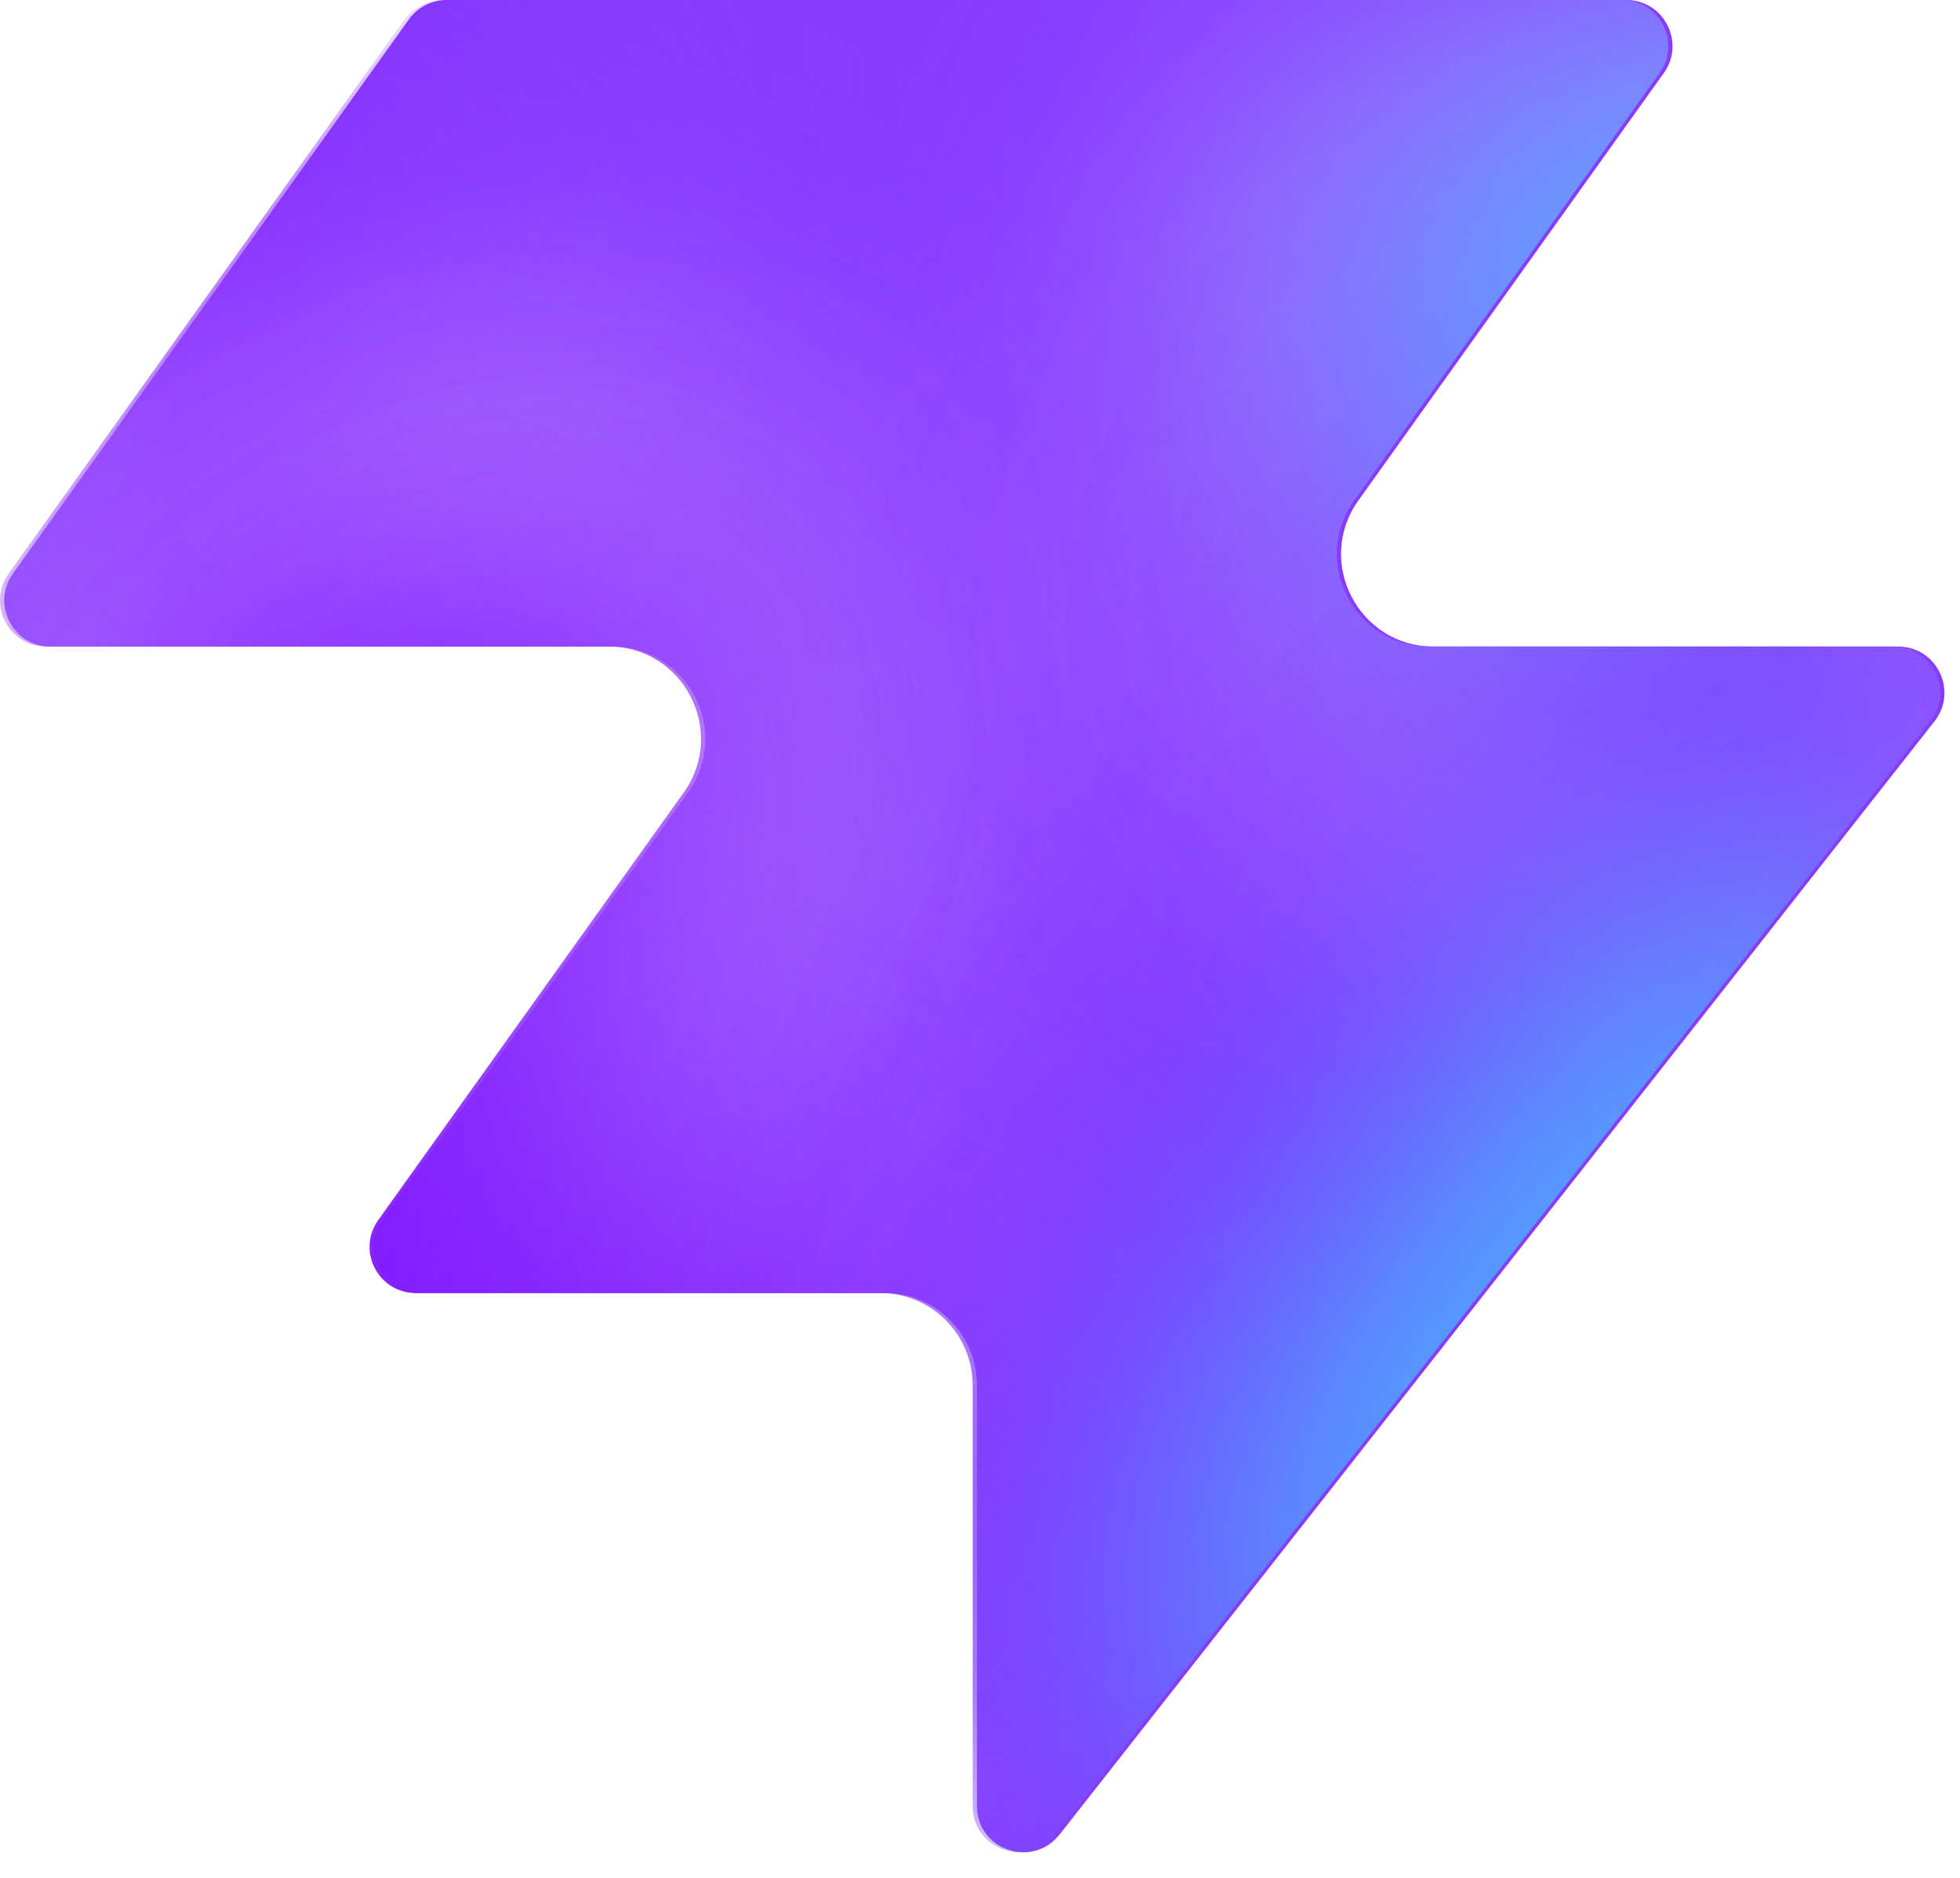
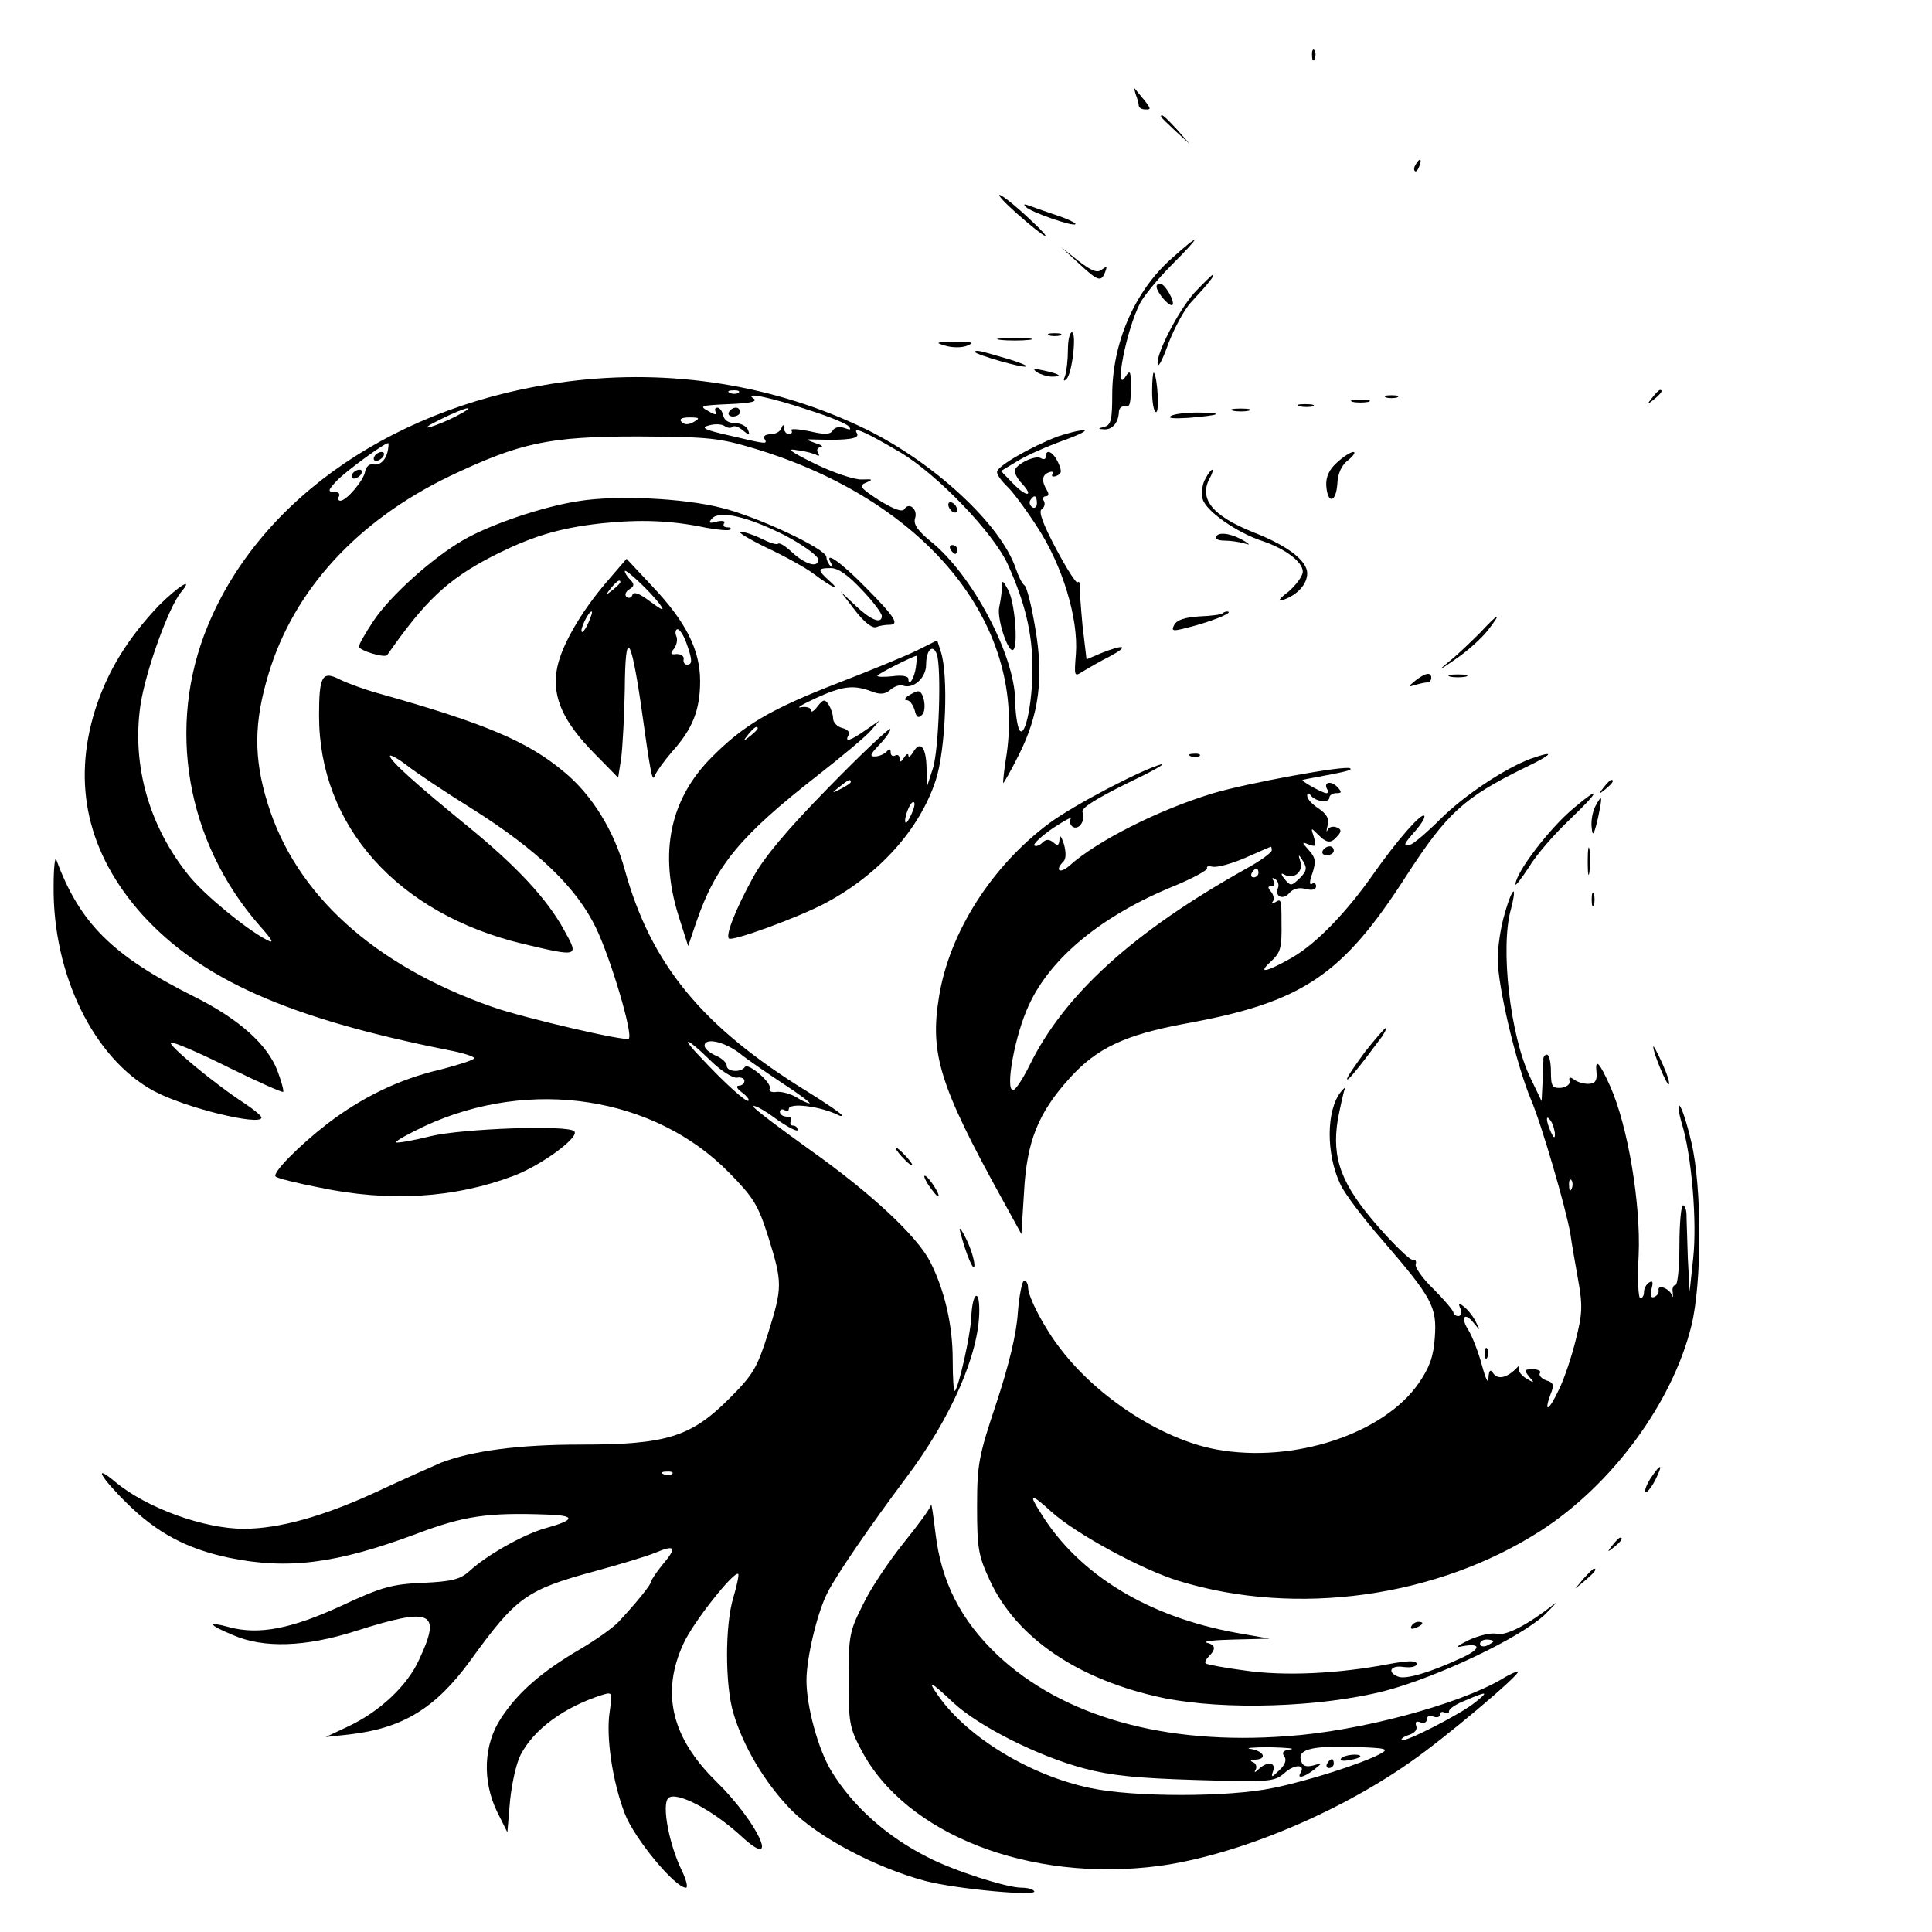
- <svg xmlns="http://www.w3.org/2000/svg" width="48" height="46" fill="none" viewBox="0 0 48 46">
-   <path fill="#863bff" d="M25.946 44.938c-.664.845-2.021.375-2.021-.698V33.937a2.26 2.26 0 0 0-2.262-2.262H10.287c-.92 0-1.456-1.04-.92-1.788l7.48-10.471c1.07-1.497 0-3.578-1.842-3.578H1.237c-.92 0-1.456-1.04-.92-1.788L10.013.474c.214-.297.556-.474.92-.474h28.894c.92 0 1.456 1.04.92 1.788l-7.48 10.471c-1.07 1.498 0 3.579 1.842 3.579h11.377c.943 0 1.473 1.088.89 1.83L25.947 44.94z" style="fill:#863bff;fill:color(display-p3 .525 .23 1);fill-opacity:1" />
-   <mask id="a" width="48" height="46" x="0" y="0" maskUnits="userSpaceOnUse" style="mask-type:alpha">
-     <path fill="#000" d="M25.842 44.938c-.664.844-2.021.375-2.021-.698V33.937a2.26 2.26 0 0 0-2.262-2.262H10.183c-.92 0-1.456-1.04-.92-1.788l7.48-10.471c1.07-1.498 0-3.579-1.842-3.579H1.133c-.92 0-1.456-1.04-.92-1.787L9.91.473c.214-.297.556-.474.92-.474h28.894c.92 0 1.456 1.04.92 1.788l-7.48 10.471c-1.07 1.498 0 3.578 1.842 3.578h11.377c.943 0 1.473 1.088.89 1.832L25.843 44.94z" style="fill:#000;fill-opacity:1" />
-   </mask>
-   <g mask="url(#a)">
-     <g filter="url(#b)">
-       <ellipse cx="5.508" cy="14.704" fill="#ede6ff" rx="5.508" ry="14.704" style="fill:#ede6ff;fill:color(display-p3 .927 .903 1);fill-opacity:1" transform="matrix(.00324 1 1 -.00324 -4.47 31.516)" />
-     </g>
-     <g filter="url(#c)">
-       <ellipse cx="10.399" cy="29.851" fill="#ede6ff" rx="10.399" ry="29.851" style="fill:#ede6ff;fill:color(display-p3 .927 .903 1);fill-opacity:1" transform="matrix(.00324 1 1 -.00324 -39.328 7.883)" />
-     </g>
-     <g filter="url(#d)">
-       <ellipse cx="5.508" cy="30.487" fill="#7e14ff" rx="5.508" ry="30.487" style="fill:#7e14ff;fill:color(display-p3 .492 .077 1);fill-opacity:1" transform="rotate(89.814 -25.913 -14.639)scale(1 -1)" />
-     </g>
-     <g filter="url(#e)">
-       <ellipse cx="5.508" cy="30.599" fill="#7e14ff" rx="5.508" ry="30.599" style="fill:#7e14ff;fill:color(display-p3 .492 .077 1);fill-opacity:1" transform="rotate(89.814 -32.644 -3.334)scale(1 -1)" />
-     </g>
-     <g filter="url(#f)">
-       <ellipse cx="5.508" cy="30.599" fill="#7e14ff" rx="5.508" ry="30.599" style="fill:#7e14ff;fill:color(display-p3 .492 .077 1);fill-opacity:1" transform="matrix(.00324 1 1 -.00324 -34.34 30.47)" />
-     </g>
-     <g filter="url(#g)">
-       <ellipse cx="14.072" cy="22.078" fill="#ede6ff" rx="14.072" ry="22.078" style="fill:#ede6ff;fill:color(display-p3 .927 .903 1);fill-opacity:1" transform="rotate(93.35 24.506 48.493)scale(-1 1)" />
-     </g>
-     <g filter="url(#h)">
-       <ellipse cx="3.47" cy="21.501" fill="#7e14ff" rx="3.47" ry="21.501" style="fill:#7e14ff;fill:color(display-p3 .492 .077 1);fill-opacity:1" transform="rotate(89.009 28.708 47.59)scale(-1 1)" />
-     </g>
-     <g filter="url(#i)">
-       <ellipse cx="3.47" cy="21.501" fill="#7e14ff" rx="3.47" ry="21.501" style="fill:#7e14ff;fill:color(display-p3 .492 .077 1);fill-opacity:1" transform="rotate(89.009 28.708 47.59)scale(-1 1)" />
-     </g>
-     <g filter="url(#j)">
-       <ellipse cx=".387" cy="8.972" fill="#7e14ff" rx="4.407" ry="29.108" style="fill:#7e14ff;fill:color(display-p3 .492 .077 1);fill-opacity:1" transform="rotate(39.51 .387 8.972)" />
-     </g>
-     <g filter="url(#k)">
-       <ellipse cx="47.523" cy="-6.092" fill="#7e14ff" rx="4.407" ry="29.108" style="fill:#7e14ff;fill:color(display-p3 .492 .077 1);fill-opacity:1" transform="rotate(37.892 47.523 -6.092)" />
-     </g>
-     <g filter="url(#l)">
-       <ellipse cx="41.412" cy="6.333" fill="#47bfff" rx="5.971" ry="9.665" style="fill:#47bfff;fill:color(display-p3 .28 .748 1);fill-opacity:1" transform="rotate(37.892 41.412 6.333)" />
-     </g>
-     <g filter="url(#m)">
-       <ellipse cx="-1.879" cy="38.332" fill="#7e14ff" rx="4.407" ry="29.108" style="fill:#7e14ff;fill:color(display-p3 .492 .077 1);fill-opacity:1" transform="rotate(37.892 -1.88 38.332)" />
-     </g>
-     <g filter="url(#n)">
-       <ellipse cx="-1.879" cy="38.332" fill="#7e14ff" rx="4.407" ry="29.108" style="fill:#7e14ff;fill:color(display-p3 .492 .077 1);fill-opacity:1" transform="rotate(37.892 -1.88 38.332)" />
-     </g>
-     <g filter="url(#o)">
-       <ellipse cx="35.651" cy="29.907" fill="#7e14ff" rx="4.407" ry="29.108" style="fill:#7e14ff;fill:color(display-p3 .492 .077 1);fill-opacity:1" transform="rotate(37.892 35.651 29.907)" />
-     </g>
-     <g filter="url(#p)">
-       <ellipse cx="38.418" cy="32.4" fill="#47bfff" rx="5.971" ry="15.297" style="fill:#47bfff;fill:color(display-p3 .28 .748 1);fill-opacity:1" transform="rotate(37.892 38.418 32.4)" />
-     </g>
+ <svg xmlns="http://www.w3.org/2000/svg" version="1.0" width="436pt" height="436pt" viewBox="0 0 436 436" preserveAspectRatio="xMidYMid meet">
+   <g transform="translate(0,436) scale(0.1,-0.1)" fill="#000000" stroke="none">
+     <path d="M2961 4234 c0 -11 3 -14 6 -6 3 7 2 16 -1 19 -3 4 -6 -2 -5 -13z" />
+     <path d="M2563 4147 c4 -10 7 -22 7 -26 0 -4 7 -8 15 -8 15 0 15 0 -24 47 -2 3 -1 -3 2 -13z" />
+     <path d="M2620 4097 c0 -2 15 -16 33 -33 l32 -29 -29 33 c-28 30 -36 37 -36 29z" />
+     <path d="M3195 3989 c-4 -6 -5 -12 -2 -15 2 -3 7 2 10 11 7 17 1 20 -8 4z" />
+     <path d="M2295 3878 c70 -62 90 -69 25 -9 -30 28 -59 51 -64 51 -5 0 13 -19 39 -42z" />
+     <path d="M2315 3893 c12 -12 107 -45 112 -39 2 2 -15 11 -39 19 -24 8 -52 18 -63 22 -13 5 -17 5 -10 -2z" />
+     <path d="M2641 3774 c-81 -73 -131 -189 -131 -305 0 -56 -3 -68 -17 -72 -16 -4 -16 -5 -1 -6 18 -1 32 15 33 39 0 8 6 14 13 13 12 -3 14 5 14 47 0 33 -2 36 -12 20 -27 -42 2 107 33 166 9 17 41 56 72 87 69 69 66 74 -4 11z" />
+     <path d="M2434 3766 c44 -41 51 -43 60 -20 5 13 4 14 -7 6 -10 -9 -23 -4 -53 19 l-39 31 39 -36z" />
+     <path d="M2695 3699 c-37 -42 -89 -143 -82 -162 2 -6 13 17 25 51 13 33 35 74 50 90 39 42 55 62 49 62 -2 0 -21 -19 -42 -41z" />
+     <path d="M2610 3713 c1 -14 30 -47 36 -41 6 7 -17 48 -28 48 -5 0 -8 -3 -8 -7z" />
+     <path d="M2368 3603 c6 -2 18 -2 25 0 6 3 1 5 -13 5 -14 0 -19 -2 -12 -5z" />
+     <path d="M2410 3571 c0 -22 -3 -48 -6 -58 -5 -12 -4 -15 3 -8 13 13 23 105 12 105 -5 0 -9 -18 -9 -39z" />
+     <path d="M2258 3593 c17 -2 47 -2 65 0 17 2 3 4 -33 4 -36 0 -50 -2 -32 -4z" />
+     <path d="M2133 3580 c16 -5 38 -5 50 0 17 7 10 9 -28 9 -43 -1 -46 -2 -22 -9z" />
+     <path d="M2200 3566 c0 -6 111 -38 116 -33 2 2 -15 9 -38 16 -24 7 -51 15 -60 17 -10 3 -18 3 -18 0z" />
+     <path d="M2340 3520 c8 -5 24 -10 34 -10 26 0 18 6 -19 14 -22 5 -26 4 -15 -4z" />
+     <path d="M2600 3477 c0 -26 4 -47 9 -47 8 0 3 79 -5 89 -2 2 -4 -17 -4 -42z" />
+     <path d="M1281 3499 c-381 -49 -692 -260 -812 -551 -94 -227 -49 -487 116 -676 32 -36 35 -43 15 -32 -47 25 -139 101 -173 143 -90 111 -130 249 -110 386 12 78 63 219 91 254 32 38 -6 14 -50 -30 -70 -74 -115 -147 -143 -234 -53 -169 -17 -325 105 -462 133 -147 330 -235 693 -307 31 -6 57 -14 57 -18 0 -4 -35 -15 -77 -26 -92 -21 -177 -63 -253 -121 -66 -51 -126 -112 -118 -120 3 -4 48 -15 99 -25 157 -33 304 -24 437 26 62 23 151 88 138 101 -14 15 -254 6 -324 -11 -40 -10 -75 -16 -78 -14 -2 3 27 19 65 37 238 110 518 67 687 -106 54 -55 65 -72 88 -145 32 -103 32 -113 -1 -218 -24 -76 -33 -92 -87 -146 -87 -87 -142 -104 -335 -104 -141 0 -245 -14 -316 -41 -16 -7 -82 -36 -146 -66 -119 -55 -219 -83 -299 -83 -90 0 -219 47 -289 105 -52 44 -35 12 26 -48 67 -66 134 -102 228 -122 134 -28 244 -14 426 54 106 40 159 48 294 43 65 -2 64 -12 -5 -31 -49 -14 -131 -60 -170 -96 -21 -19 -39 -24 -105 -27 -70 -3 -93 -9 -185 -52 -113 -52 -186 -66 -253 -48 -51 14 -47 5 9 -18 69 -30 163 -27 276 9 173 55 195 45 144 -64 -27 -60 -90 -118 -160 -151 l-51 -24 55 6 c119 14 193 59 271 166 105 145 126 160 284 203 55 15 115 33 134 41 45 19 49 12 17 -26 -14 -17 -26 -35 -26 -38 0 -7 -32 -47 -74 -92 -13 -14 -53 -42 -89 -63 -85 -50 -138 -96 -176 -154 -40 -60 -43 -142 -9 -212 l23 -46 6 71 c4 39 14 85 24 104 30 58 99 108 184 135 23 7 23 6 17 -37 -9 -57 6 -158 34 -231 21 -55 113 -167 138 -167 5 0 1 17 -9 38 -29 59 -46 149 -31 164 17 17 100 -26 165 -86 90 -83 38 31 -57 124 -101 99 -125 201 -73 312 22 48 114 164 123 156 2 -2 -3 -26 -11 -53 -19 -62 -19 -197 0 -261 23 -77 71 -157 130 -218 61 -62 191 -131 304 -161 69 -18 252 -35 245 -23 -3 5 -16 8 -29 8 -33 0 -152 38 -210 68 -94 47 -172 117 -220 197 -29 49 -55 144 -55 203 0 50 24 152 47 197 21 42 100 156 177 259 102 135 166 281 166 379 0 52 -16 38 -18 -15 -2 -42 -28 -157 -37 -167 -3 -2 -5 29 -5 71 0 77 -18 156 -51 221 -31 59 -133 154 -271 252 -70 50 -128 94 -128 98 0 5 23 -7 50 -27 28 -20 50 -31 50 -26 0 6 -5 10 -11 10 -5 0 -7 5 -4 10 3 6 -1 10 -9 10 -9 0 -16 5 -16 11 0 5 5 7 10 4 6 -3 10 -3 10 2 0 16 74 6 113 -14 4 -2 7 -2 7 0 0 3 -35 27 -77 53 -239 147 -354 288 -413 501 -24 88 -74 169 -137 221 -81 68 -176 109 -418 177 -33 9 -73 24 -89 32 -39 20 -46 7 -46 -82 0 -249 177 -447 460 -515 127 -30 127 -30 93 31 -38 70 -108 145 -216 233 -115 94 -177 149 -177 160 0 4 17 -5 38 -21 20 -16 86 -60 147 -98 149 -94 236 -178 280 -269 34 -71 84 -240 74 -250 -6 -7 -238 47 -309 72 -267 94 -443 254 -506 459 -32 103 -31 183 2 292 57 190 201 346 408 446 160 76 224 90 426 90 161 -1 182 -3 265 -28 382 -116 609 -391 567 -687 -6 -36 -9 -66 -8 -67 1 -1 17 27 35 63 46 91 57 175 37 288 -8 49 -19 92 -24 95 -5 3 -14 21 -20 39 -34 99 -183 237 -337 313 -205 100 -441 138 -674 108z m386 -25 c-3 -3 -12 -4 -19 -1 -8 3 -5 6 6 6 11 1 17 -2 13 -5z m163 -41 c41 -13 80 -29 85 -35 7 -8 4 -9 -9 -4 -11 4 -23 2 -27 -6 -6 -9 -19 -9 -53 -1 -25 5 -43 6 -40 2 3 -5 0 -9 -5 -9 -6 0 -11 6 -12 13 0 10 -2 10 -6 0 -2 -7 -14 -13 -24 -13 -11 0 -17 -4 -14 -10 8 -13 6 -13 -78 7 -58 13 -67 18 -47 23 14 4 30 3 36 -2 6 -4 14 -5 17 -1 4 3 14 0 23 -8 15 -12 17 -12 12 1 -3 8 -16 15 -29 15 -15 0 -25 7 -27 18 -2 9 -8 17 -13 17 -6 0 -7 -5 -3 -11 3 -6 -4 -5 -17 3 -22 12 -19 13 46 16 50 2 66 6 55 13 -22 15 41 2 130 -28z m-800 -12 c-19 -10 -46 -21 -60 -25 -14 -3 -2 5 25 18 58 29 87 34 35 7z m536 -13 c-12 -7 -21 -7 -28 0 -6 6 0 10 18 10 23 0 24 -2 10 -10z m466 -69 c85 -51 210 -182 242 -252 39 -86 56 -156 56 -235 0 -85 -19 -167 -31 -136 -4 11 -8 39 -8 64 -2 103 -96 281 -189 357 -31 25 -41 40 -37 53 7 21 -14 38 -24 21 -5 -7 -23 -1 -57 20 -43 28 -47 33 -29 40 16 7 15 8 -10 7 -16 -1 -64 15 -105 35 -57 28 -67 36 -41 31 19 -2 39 -8 44 -11 6 -3 7 -1 3 5 -4 7 -1 12 6 13 7 1 2 5 -12 9 -24 9 -24 9 5 8 68 -2 96 2 89 14 -11 17 20 3 98 -43z m-1156 9 c-3 -24 -17 -39 -33 -36 -9 2 -17 -5 -19 -16 -3 -20 -42 -66 -56 -66 -5 0 -6 5 -3 10 3 6 -2 10 -11 10 -15 0 -14 4 7 26 19 20 106 84 115 84 1 0 1 -6 0 -12z m726 -1380 c24 -24 51 -41 61 -40 9 2 17 -2 17 -7 0 -6 -6 -11 -12 -11 -8 0 -5 -7 6 -15 11 -8 18 -17 15 -19 -4 -5 -53 39 -108 98 -48 50 -31 45 21 -6z m66 16 c18 -15 64 -46 100 -70 37 -24 63 -44 59 -44 -4 0 -18 6 -30 14 -12 7 -32 13 -44 12 -12 -2 -19 2 -16 7 7 12 -49 60 -56 49 -9 -13 -41 -11 -41 3 0 7 -11 17 -25 23 -14 6 -25 16 -25 22 0 19 43 10 78 -16z m-151 -950 c-3 -3 -12 -4 -19 -1 -8 3 -5 6 6 6 11 1 17 -2 13 -5z" />
+     <path d="M1645 3430 c-3 -5 1 -10 9 -10 9 0 16 5 16 10 0 6 -4 10 -9 10 -6 0 -13 -4 -16 -10z" />
+     <path d="M2140 3221 c0 -5 5 -13 10 -16 6 -3 10 -2 10 4 0 5 -4 13 -10 16 -5 3 -10 2 -10 -4z" />
+     <path d="M2145 3120 c3 -5 8 -10 11 -10 2 0 4 5 4 10 0 6 -5 10 -11 10 -5 0 -7 -4 -4 -10z" />
+     <path d="M2261 3035 c0 -11 -3 -31 -6 -45 -6 -26 21 -107 32 -96 11 11 3 108 -12 135 -12 22 -14 23 -14 6z" />
+     <path d="M845 3330 c-3 -5 -2 -10 4 -10 5 0 13 5 16 10 3 6 2 10 -4 10 -5 0 -13 -4 -16 -10z" />
+     <path d="M795 3290 c-3 -5 -2 -10 4 -10 5 0 13 5 16 10 3 6 2 10 -4 10 -5 0 -13 -4 -16 -10z" />
+     <path d="M3729 3463 c-13 -16 -12 -17 4 -4 16 13 21 21 13 21 -2 0 -10 -8 -17 -17z" />
+     <path d="M3128 3463 c6 -2 18 -2 25 0 6 3 1 5 -13 5 -14 0 -19 -2 -12 -5z" />
+     <path d="M3053 3453 c9 -2 25 -2 35 0 9 3 1 5 -18 5 -19 0 -27 -2 -17 -5z" />
+     <path d="M2933 3443 c9 -2 23 -2 30 0 6 3 -1 5 -18 5 -16 0 -22 -2 -12 -5z" />
+     <path d="M2783 3433 c9 -2 25 -2 35 0 9 3 1 5 -18 5 -19 0 -27 -2 -17 -5z" />
+     <path d="M2642 3421 c-8 -5 8 -6 40 -4 73 6 83 11 23 12 -27 0 -56 -3 -63 -8z" />
+     <path d="M2387 3375 c-60 -23 -137 -67 -137 -80 0 -7 10 -20 21 -31 12 -10 43 -52 69 -92 58 -88 94 -208 88 -288 -4 -51 -4 -52 16 -39 12 7 39 23 61 34 45 24 32 28 -20 7 l-33 -14 -9 76 c-4 43 -7 83 -6 90 0 7 -2 11 -5 8 -3 -4 -25 31 -49 76 -30 57 -40 84 -32 89 6 4 8 12 5 18 -4 6 -2 11 4 11 6 0 8 5 3 13 -13 21 -12 35 4 41 8 3 11 1 8 -4 -3 -5 1 -7 9 -4 12 5 13 10 4 30 -11 24 -28 33 -28 13 0 -5 -5 -7 -11 -3 -13 8 -59 -15 -59 -29 0 -6 7 -19 17 -29 27 -30 9 -30 -21 1 l-27 28 38 23 c21 13 67 33 103 46 36 13 56 23 45 23 -11 0 -37 -7 -58 -14z m-47 -151 c0 -8 -5 -12 -10 -9 -6 4 -8 11 -5 16 9 14 15 11 15 -7z" />
+     <path d="M3017 3316 c-18 -16 -25 -33 -24 -52 3 -42 22 -39 25 4 1 24 10 43 25 54 12 10 17 18 11 18 -6 0 -23 -11 -37 -24z" />
+     <path d="M2720 3279 c-7 -11 -9 -32 -6 -45 7 -27 77 -76 135 -95 51 -17 91 -47 91 -69 0 -10 -15 -30 -32 -45 -21 -16 -26 -23 -13 -19 33 11 55 36 55 60 0 29 -45 63 -122 93 -92 37 -123 75 -98 122 6 10 8 19 6 19 -3 0 -10 -9 -16 -21z" />
+     <path d="M1305 3229 c-79 -12 -198 -52 -260 -88 -69 -40 -164 -125 -202 -182 -18 -27 -33 -53 -33 -58 0 -9 59 -27 64 -19 85 122 136 170 234 221 90 46 151 65 249 76 87 9 156 7 237 -10 27 -5 51 -7 54 -4 3 3 0 5 -7 5 -7 0 -10 4 -7 9 4 5 -4 7 -16 4 -18 -5 -20 -3 -11 7 17 19 81 4 164 -38 40 -21 73 -45 75 -53 3 -22 -28 -14 -60 16 -14 13 -27 21 -30 18 -3 -3 -19 2 -37 11 -18 9 -39 16 -48 16 -8 0 18 -16 59 -36 41 -19 89 -46 105 -58 41 -31 65 -42 38 -18 -29 26 -29 30 2 30 17 0 39 -16 70 -49 25 -26 45 -53 45 -59 0 -19 -24 -10 -59 23 l-34 32 33 -43 c20 -26 39 -41 48 -37 7 3 20 5 28 5 25 0 15 16 -52 84 -59 60 -96 85 -78 54 4 -8 3 -10 -2 -5 -5 5 -9 14 -9 20 0 18 -155 91 -237 111 -86 22 -238 29 -323 15z" />
+     <path d="M2745 3150 c-4 -6 4 -10 19 -10 13 0 33 -3 43 -6 14 -4 15 -4 3 4 -27 17 -58 23 -65 12z" />
+     <path d="M1371 3049 c-63 -73 -108 -153 -115 -204 -9 -60 16 -115 85 -185 l54 -55 7 45 c3 25 7 95 8 155 1 135 13 123 36 -32 23 -165 26 -179 32 -163 3 8 20 32 39 54 46 51 63 94 63 159 0 70 -32 134 -108 214 l-58 62 -43 -50z m119 -54 c11 -15 5 -13 -22 7 -25 19 -38 24 -41 15 -2 -6 -8 -8 -13 -4 -5 4 -2 12 6 17 12 7 12 12 2 22 -6 6 -12 15 -12 19 0 8 60 -48 80 -76z m-90 51 c0 -2 -8 -10 -17 -17 -16 -13 -17 -12 -4 4 13 16 21 21 21 13z m-72 -91 c-6 -14 -13 -23 -15 -21 -5 5 15 46 22 46 3 0 -1 -11 -7 -25z m221 -46 c14 -39 14 -49 1 -49 -5 0 -9 6 -7 13 1 6 -6 11 -16 11 -14 -2 -15 1 -6 12 6 8 9 21 5 29 -3 8 -1 15 3 15 5 0 14 -14 20 -31z" />
+     <path d="M2759 2976 c-3 -3 -26 -6 -52 -7 -33 -2 -51 -8 -57 -19 -8 -16 -5 -16 50 -1 49 14 87 31 68 31 -2 0 -7 -2 -9 -4z" />
+     <path d="M3340 2932 c-20 -20 -51 -50 -70 -65 -27 -22 -23 -21 14 5 27 18 60 48 74 66 33 43 25 40 -18 -6z" />
+     <path d="M2067 2891 c-27 -13 -105 -45 -175 -72 -152 -59 -214 -95 -287 -169 -93 -94 -118 -214 -74 -356 l22 -69 18 53 c44 129 100 196 274 332 55 43 109 88 120 101 l20 23 -32 -22 c-34 -24 -48 -28 -38 -11 4 6 -2 13 -14 16 -12 3 -21 13 -21 22 0 9 -5 23 -10 31 -9 13 -12 12 -25 -4 -8 -11 -15 -15 -15 -9 0 6 -10 9 -22 7 -13 -3 2 6 32 20 61 28 86 31 126 16 20 -8 31 -7 43 3 9 8 21 12 28 10 24 -9 53 17 53 47 0 33 15 48 24 24 11 -29 5 -218 -9 -259 l-13 -40 -1 42 c-1 47 -14 63 -30 36 -6 -10 -11 -13 -11 -8 0 6 -5 3 -10 -5 -7 -11 -10 -11 -10 -2 0 7 -4 10 -10 7 -5 -3 -10 0 -10 7 0 8 -3 9 -8 3 -4 -5 -15 -11 -25 -12 -16 -1 -14 4 9 28 15 16 25 31 23 34 -3 2 -66 -57 -140 -133 -93 -95 -146 -158 -170 -203 -38 -69 -62 -129 -54 -137 7 -7 153 46 216 79 123 65 215 168 251 279 22 68 29 237 11 290 l-8 25 -48 -24z m0 -36 c-3 -25 -17 -47 -17 -27 0 6 -14 9 -35 6 -19 -2 -35 -2 -35 1 0 4 78 43 88 45 1 0 1 -11 -1 -25z m-357 -139 c0 -2 -8 -10 -17 -17 -16 -13 -17 -12 -4 4 13 16 21 21 21 13z m210 -121 c0 -2 -10 -9 -22 -15 -22 -11 -22 -10 -4 4 21 17 26 19 26 11z m138 -70 c-6 -14 -13 -24 -14 -22 -6 6 9 47 17 47 5 0 3 -11 -3 -25z" />
+     <path d="M3194 2824 c-17 -14 -17 -15 -1 -10 10 3 23 6 28 6 5 0 9 5 9 10 0 14 -13 12 -36 -6z" />
+     <path d="M3273 2833 c9 -2 25 -2 35 0 9 3 1 5 -18 5 -19 0 -27 -2 -17 -5z" />
+     <path d="M2050 2790 c-8 -5 -10 -10 -4 -10 7 0 14 -10 18 -22 4 -17 8 -20 17 -11 11 11 4 53 -9 53 -4 0 -14 -5 -22 -10z" />
+     <path d="M2688 2653 c7 -3 16 -2 19 1 4 3 -2 6 -13 5 -11 0 -14 -3 -6 -6z" />
+     <path d="M3455 2648 c-59 -22 -151 -83 -205 -137 -30 -30 -61 -56 -67 -57 -17 -3 -17 -1 12 32 13 15 22 30 19 33 -7 7 -63 -58 -113 -129 -62 -89 -130 -159 -185 -191 -60 -34 -79 -37 -48 -9 22 21 25 29 24 90 0 51 -1 52 -14 44 -7 -4 -10 -4 -6 1 4 4 3 14 -3 22 -9 10 -8 13 0 13 7 0 9 5 5 12 -4 7 -3 8 4 4 6 -4 9 -13 6 -20 -8 -20 12 -28 26 -11 8 9 21 13 36 9 15 -4 24 -2 24 6 0 6 -4 9 -10 5 -5 -3 -5 7 2 25 8 26 7 34 -8 51 -17 19 -17 20 0 13 16 -6 17 -3 11 17 -7 22 -7 22 9 6 21 -21 30 -21 45 -3 9 10 8 15 -3 19 -8 3 -17 1 -20 -6 -3 -7 -3 -2 0 10 4 16 -2 26 -21 39 -14 9 -25 21 -25 28 0 7 3 7 8 1 10 -14 42 -18 42 -5 0 5 7 10 15 10 13 0 14 2 3 14 -14 15 -32 11 -23 -5 4 -5 3 -9 -2 -9 -10 1 -60 29 -53 30 3 1 14 3 25 5 75 14 87 17 82 21 -8 8 -237 -34 -312 -57 -121 -37 -260 -107 -322 -163 -22 -19 -33 -10 -13 10 6 6 6 21 1 39 -6 18 -10 23 -10 11 -1 -14 -4 -16 -14 -7 -10 8 -17 7 -25 -1 -6 -6 -14 -9 -18 -6 -3 3 16 21 42 39 26 17 44 27 40 21 -3 -6 -1 -14 5 -18 14 -8 29 14 22 33 -4 9 28 29 98 64 57 27 93 47 79 44 -46 -13 -195 -91 -251 -132 -131 -97 -227 -248 -250 -393 -21 -128 2 -201 142 -455 l44 -80 6 95 c6 114 32 179 103 257 61 68 126 98 261 123 264 48 354 108 499 334 92 142 130 176 266 243 65 31 72 41 15 21z m-585 -207 c0 -5 -26 -24 -57 -41 -256 -143 -412 -285 -490 -445 -15 -30 -31 -55 -37 -55 -18 0 4 124 36 192 49 107 166 203 329 269 43 18 76 36 73 40 -2 4 4 5 13 3 10 -2 43 7 73 20 30 13 56 25 58 25 1 1 2 -3 2 -8z m63 -63 c-19 -18 -20 -18 -34 -2 -8 10 -9 15 -2 11 21 -13 44 4 38 27 -6 19 -5 20 6 2 9 -15 8 -22 -8 -38z m-93 12 c0 -5 -5 -10 -11 -10 -5 0 -7 5 -4 10 3 6 8 10 11 10 2 0 4 -4 4 -10z" />
+     <path d="M3619 2583 c-13 -16 -12 -17 4 -4 16 13 21 21 13 21 -2 0 -10 -8 -17 -17z" />
+     <path d="M3551 2536 c-55 -46 -131 -146 -131 -172 0 -4 14 14 31 40 16 27 58 75 92 107 68 65 72 79 8 25z" />
+     <path d="M3600 2540 c-6 -12 -10 -33 -8 -48 2 -21 5 -17 14 21 11 52 10 57 -6 27z" />
+     <path d="M3583 2415 c0 -27 2 -38 4 -22 2 15 2 37 0 50 -2 12 -4 0 -4 -28z" />
+     <path d="M2985 2440 c-3 -5 1 -10 9 -10 9 0 16 5 16 10 0 6 -4 10 -9 10 -6 0 -13 -4 -16 -10z" />
+     <path d="M121 2360 c-2 -200 91 -389 226 -462 70 -38 243 -80 243 -60 0 4 -17 18 -38 32 -68 44 -176 134 -166 137 6 2 64 -23 130 -56 65 -32 121 -57 123 -55 2 2 -4 24 -13 48 -23 59 -86 116 -188 167 -184 92 -258 165 -311 309 -3 8 -6 -19 -6 -60z" />
+     <path d="M3396 2299 c-9 -29 -16 -75 -16 -103 0 -62 41 -235 74 -315 25 -58 80 -248 90 -306 2 -16 10 -62 17 -101 11 -61 10 -79 -5 -138 -9 -37 -26 -88 -38 -112 -22 -47 -35 -55 -19 -11 9 22 7 27 -10 32 -10 4 -17 11 -14 16 4 5 -4 9 -16 9 -19 0 -20 -2 -8 -17 13 -15 12 -15 -8 -3 -12 8 -19 19 -15 25 4 6 0 4 -8 -5 -21 -20 -41 -24 -51 -8 -6 9 -9 5 -10 -12 0 -15 -6 -3 -15 30 -8 30 -22 65 -30 78 -19 29 -9 43 12 16 15 -18 15 -18 5 2 -5 11 -17 27 -26 34 -13 11 -15 10 -9 -4 3 -9 1 -16 -5 -16 -6 0 -11 4 -11 8 0 4 -20 28 -45 53 -25 24 -43 50 -40 56 2 7 -1 12 -7 10 -6 -1 -41 33 -78 75 -83 95 -105 153 -91 241 6 31 13 63 16 70 4 6 -1 3 -9 -7 -33 -41 -34 -140 -1 -209 9 -20 52 -77 95 -126 112 -130 123 -150 118 -219 -3 -44 -12 -68 -36 -103 -79 -115 -283 -182 -457 -150 -121 22 -267 116 -351 226 -37 47 -74 118 -74 140 0 8 -4 15 -9 15 -4 0 -11 -33 -14 -72 -3 -48 -20 -118 -48 -203 -40 -120 -44 -138 -44 -235 0 -95 3 -111 29 -167 60 -130 201 -225 392 -265 138 -28 354 -21 499 16 121 32 304 119 361 172 22 22 31 32 20 23 -59 -46 -107 -71 -128 -66 -13 3 -41 -4 -63 -14 -28 -14 -32 -18 -14 -14 43 8 41 -7 -4 -27 -71 -33 -124 -48 -141 -42 -27 10 -18 27 12 22 17 -2 29 1 29 7 0 8 -19 8 -66 -1 -112 -21 -231 -27 -321 -14 -47 6 -87 14 -89 16 -3 2 1 10 7 16 17 17 15 26 -5 31 -10 3 18 6 62 7 l80 2 -74 13 c-200 36 -357 132 -442 270 -29 45 -23 46 23 4 55 -50 206 -132 289 -157 265 -81 581 -37 815 113 162 104 298 289 341 463 24 97 24 313 0 414 -10 43 -22 80 -27 83 -4 3 -2 -15 5 -39 23 -74 35 -225 26 -306 l-8 -75 -4 75 c-1 41 -3 85 -3 98 0 12 -4 22 -8 22 -4 0 -8 -40 -8 -90 0 -49 -4 -90 -9 -90 -5 0 -8 -8 -6 -17 1 -10 0 -13 -2 -6 -5 15 -33 26 -30 11 1 -6 -3 -12 -10 -15 -7 -3 -9 3 -6 18 4 15 3 20 -5 15 -7 -4 -12 -14 -12 -22 0 -8 -4 -14 -8 -14 -5 0 -7 44 -4 98 5 114 -24 290 -64 380 -25 56 -35 66 -31 30 1 -17 -3 -23 -18 -24 -11 0 -26 4 -33 10 -9 6 -12 6 -10 -4 2 -7 -7 -13 -19 -15 -20 -1 -23 3 -23 37 0 21 -4 38 -9 38 -5 0 -9 -6 -8 -12 0 -7 -1 -31 -2 -53 l-2 -40 -25 52 c-46 94 -69 296 -44 382 5 19 8 37 6 39 -3 2 -12 -20 -20 -49z m113 -499 c0 -10 -3 -8 -9 5 -12 27 -12 43 0 25 5 -8 9 -22 9 -30z m38 -122 c-3 -8 -6 -5 -6 6 -1 11 2 17 5 13 3 -3 4 -12 1 -19z m-177 -1022 c0 -2 -7 -6 -15 -10 -8 -3 -15 -1 -15 4 0 6 7 10 15 10 8 0 15 -2 15 -4z" />
+     <path d="M3592 2330 c0 -14 2 -19 5 -12 2 6 2 18 0 25 -3 6 -5 1 -5 -13z" />
+     <path d="M3081 1987 c-22 -30 -41 -57 -41 -62 0 -7 24 22 79 96 7 11 11 19 8 19 -2 0 -23 -24 -46 -53z" />
+     <path d="M3731 1998 c-1 -12 31 -89 35 -85 3 2 -4 24 -15 48 -11 24 -20 41 -20 37z" />
+     <path d="M2035 1750 c10 -11 20 -20 23 -20 3 0 -3 9 -13 20 -10 11 -20 20 -23 20 -3 0 3 -9 13 -20z" />
+     <path d="M2095 1686 c10 -14 19 -26 22 -26 7 0 -17 39 -28 46 -6 3 -3 -5 6 -20z" />
+     <path d="M2167 1580 c13 -51 32 -95 32 -75 0 11 -8 38 -19 60 -11 22 -17 29 -13 15z" />
+     <path d="M3351 1304 c0 -11 3 -14 6 -6 3 7 2 16 -1 19 -3 4 -6 -2 -5 -13z" />
+     <path d="M3725 1024 c-9 -14 -14 -28 -12 -31 3 -3 13 9 22 26 19 38 14 41 -10 5z" />
+     <path d="M2101 964 c0 -6 -28 -44 -61 -85 -33 -41 -75 -103 -92 -139 -31 -61 -33 -72 -33 -170 0 -97 2 -109 29 -160 100 -190 380 -299 671 -261 171 23 399 116 567 234 77 53 250 199 244 205 -2 1 -19 -6 -38 -18 -98 -57 -320 -117 -483 -128 -276 -21 -506 44 -654 183 -83 79 -127 165 -140 276 -5 41 -9 69 -10 63z m51 -447 c57 -53 192 -121 295 -148 60 -16 119 -22 253 -26 167 -5 176 -4 199 16 22 20 48 20 36 0 -9 -14 8 -10 30 7 20 16 20 16 -1 10 -14 -4 -24 -2 -27 8 -11 27 18 36 111 34 83 -3 89 -4 65 -17 -43 -22 -161 -60 -240 -76 -100 -21 -316 -21 -413 0 -134 28 -275 113 -341 206 -28 39 -21 37 33 -14z m1178 2 c-31 -26 -160 -92 -167 -86 -2 3 5 8 17 12 13 4 19 12 16 20 -3 9 0 12 10 8 7 -3 14 0 14 7 0 7 7 10 15 6 8 -3 15 -1 15 5 0 6 5 7 10 4 6 -3 10 -2 10 3 0 6 17 17 38 25 49 21 52 20 22 -4z m-418 -107 c-16 -2 -20 -7 -14 -15 6 -8 3 -19 -11 -32 -17 -17 -19 -17 -14 -2 7 20 -12 23 -32 5 -9 -9 -12 -9 -7 -1 3 6 0 14 -6 16 -8 3 -6 6 5 6 27 1 20 19 -10 24 -16 2 4 4 42 4 39 -1 60 -3 47 -5z" />
+     <path d="M3026 391 c-3 -4 6 -6 19 -3 14 2 25 6 25 8 0 8 -39 4 -44 -5z" />
+     <path d="M2995 380 c-3 -5 -1 -10 4 -10 6 0 11 5 11 10 0 6 -2 10 -4 10 -3 0 -8 -4 -11 -10z" />
+     <path d="M3639 873 c-13 -16 -12 -17 4 -4 16 13 21 21 13 21 -2 0 -10 -8 -17 -17z" />
+     <path d="M3574 798 l-19 -23 23 19 c21 18 27 26 19 26 -2 0 -12 -10 -23 -22z" />
+     <path d="M3185 690 c-3 -6 1 -7 9 -4 18 7 21 14 7 14 -6 0 -13 -4 -16 -10z" />
  </g>
-   <defs>
-     <filter id="b" width="60.045" height="41.654" x="-19.77" y="16.149" color-interpolation-filters="sRGB" filterUnits="userSpaceOnUse">
-       <feFlood flood-opacity="0" result="BackgroundImageFix" />
-       <feBlend in="SourceGraphic" in2="BackgroundImageFix" result="shape" />
-       <feGaussianBlur result="effect1_foregroundBlur_2002_17158" stdDeviation="7.659" />
-     </filter>
-     <filter id="c" width="90.34" height="51.437" x="-54.613" y="-7.533" color-interpolation-filters="sRGB" filterUnits="userSpaceOnUse">
-       <feFlood flood-opacity="0" result="BackgroundImageFix" />
-       <feBlend in="SourceGraphic" in2="BackgroundImageFix" result="shape" />
-       <feGaussianBlur result="effect1_foregroundBlur_2002_17158" stdDeviation="7.659" />
-     </filter>
-     <filter id="d" width="79.355" height="29.4" x="-49.64" y="2.03" color-interpolation-filters="sRGB" filterUnits="userSpaceOnUse">
-       <feFlood flood-opacity="0" result="BackgroundImageFix" />
-       <feBlend in="SourceGraphic" in2="BackgroundImageFix" result="shape" />
-       <feGaussianBlur result="effect1_foregroundBlur_2002_17158" stdDeviation="4.596" />
-     </filter>
-     <filter id="e" width="79.579" height="29.4" x="-45.045" y="20.029" color-interpolation-filters="sRGB" filterUnits="userSpaceOnUse">
-       <feFlood flood-opacity="0" result="BackgroundImageFix" />
-       <feBlend in="SourceGraphic" in2="BackgroundImageFix" result="shape" />
-       <feGaussianBlur result="effect1_foregroundBlur_2002_17158" stdDeviation="4.596" />
-     </filter>
-     <filter id="f" width="79.579" height="29.4" x="-43.513" y="21.178" color-interpolation-filters="sRGB" filterUnits="userSpaceOnUse">
-       <feFlood flood-opacity="0" result="BackgroundImageFix" />
-       <feBlend in="SourceGraphic" in2="BackgroundImageFix" result="shape" />
-       <feGaussianBlur result="effect1_foregroundBlur_2002_17158" stdDeviation="4.596" />
-     </filter>
-     <filter id="g" width="74.749" height="58.852" x="15.756" y="-17.901" color-interpolation-filters="sRGB" filterUnits="userSpaceOnUse">
-       <feFlood flood-opacity="0" result="BackgroundImageFix" />
-       <feBlend in="SourceGraphic" in2="BackgroundImageFix" result="shape" />
-       <feGaussianBlur result="effect1_foregroundBlur_2002_17158" stdDeviation="7.659" />
-     </filter>
-     <filter id="h" width="61.377" height="25.362" x="23.548" y="2.284" color-interpolation-filters="sRGB" filterUnits="userSpaceOnUse">
-       <feFlood flood-opacity="0" result="BackgroundImageFix" />
-       <feBlend in="SourceGraphic" in2="BackgroundImageFix" result="shape" />
-       <feGaussianBlur result="effect1_foregroundBlur_2002_17158" stdDeviation="4.596" />
-     </filter>
-     <filter id="i" width="61.377" height="25.362" x="23.548" y="2.284" color-interpolation-filters="sRGB" filterUnits="userSpaceOnUse">
-       <feFlood flood-opacity="0" result="BackgroundImageFix" />
-       <feBlend in="SourceGraphic" in2="BackgroundImageFix" result="shape" />
-       <feGaussianBlur result="effect1_foregroundBlur_2002_17158" stdDeviation="4.596" />
-     </filter>
-     <filter id="j" width="56.045" height="63.649" x="-27.636" y="-22.853" color-interpolation-filters="sRGB" filterUnits="userSpaceOnUse">
-       <feFlood flood-opacity="0" result="BackgroundImageFix" />
-       <feBlend in="SourceGraphic" in2="BackgroundImageFix" result="shape" />
-       <feGaussianBlur result="effect1_foregroundBlur_2002_17158" stdDeviation="4.596" />
-     </filter>
-     <filter id="k" width="54.814" height="64.646" x="20.116" y="-38.415" color-interpolation-filters="sRGB" filterUnits="userSpaceOnUse">
-       <feFlood flood-opacity="0" result="BackgroundImageFix" />
-       <feBlend in="SourceGraphic" in2="BackgroundImageFix" result="shape" />
-       <feGaussianBlur result="effect1_foregroundBlur_2002_17158" stdDeviation="4.596" />
-     </filter>
-     <filter id="l" width="33.541" height="35.313" x="24.641" y="-11.323" color-interpolation-filters="sRGB" filterUnits="userSpaceOnUse">
-       <feFlood flood-opacity="0" result="BackgroundImageFix" />
-       <feBlend in="SourceGraphic" in2="BackgroundImageFix" result="shape" />
-       <feGaussianBlur result="effect1_foregroundBlur_2002_17158" stdDeviation="4.596" />
-     </filter>
-     <filter id="m" width="54.814" height="64.646" x="-29.286" y="6.009" color-interpolation-filters="sRGB" filterUnits="userSpaceOnUse">
-       <feFlood flood-opacity="0" result="BackgroundImageFix" />
-       <feBlend in="SourceGraphic" in2="BackgroundImageFix" result="shape" />
-       <feGaussianBlur result="effect1_foregroundBlur_2002_17158" stdDeviation="4.596" />
-     </filter>
-     <filter id="n" width="54.814" height="64.646" x="-29.286" y="6.009" color-interpolation-filters="sRGB" filterUnits="userSpaceOnUse">
-       <feFlood flood-opacity="0" result="BackgroundImageFix" />
-       <feBlend in="SourceGraphic" in2="BackgroundImageFix" result="shape" />
-       <feGaussianBlur result="effect1_foregroundBlur_2002_17158" stdDeviation="4.596" />
-     </filter>
-     <filter id="o" width="54.814" height="64.646" x="8.244" y="-2.416" color-interpolation-filters="sRGB" filterUnits="userSpaceOnUse">
-       <feFlood flood-opacity="0" result="BackgroundImageFix" />
-       <feBlend in="SourceGraphic" in2="BackgroundImageFix" result="shape" />
-       <feGaussianBlur result="effect1_foregroundBlur_2002_17158" stdDeviation="4.596" />
-     </filter>
-     <filter id="p" width="39.409" height="43.623" x="18.713" y="10.588" color-interpolation-filters="sRGB" filterUnits="userSpaceOnUse">
-       <feFlood flood-opacity="0" result="BackgroundImageFix" />
-       <feBlend in="SourceGraphic" in2="BackgroundImageFix" result="shape" />
-       <feGaussianBlur result="effect1_foregroundBlur_2002_17158" stdDeviation="4.596" />
-     </filter>
-   </defs>
</svg>
